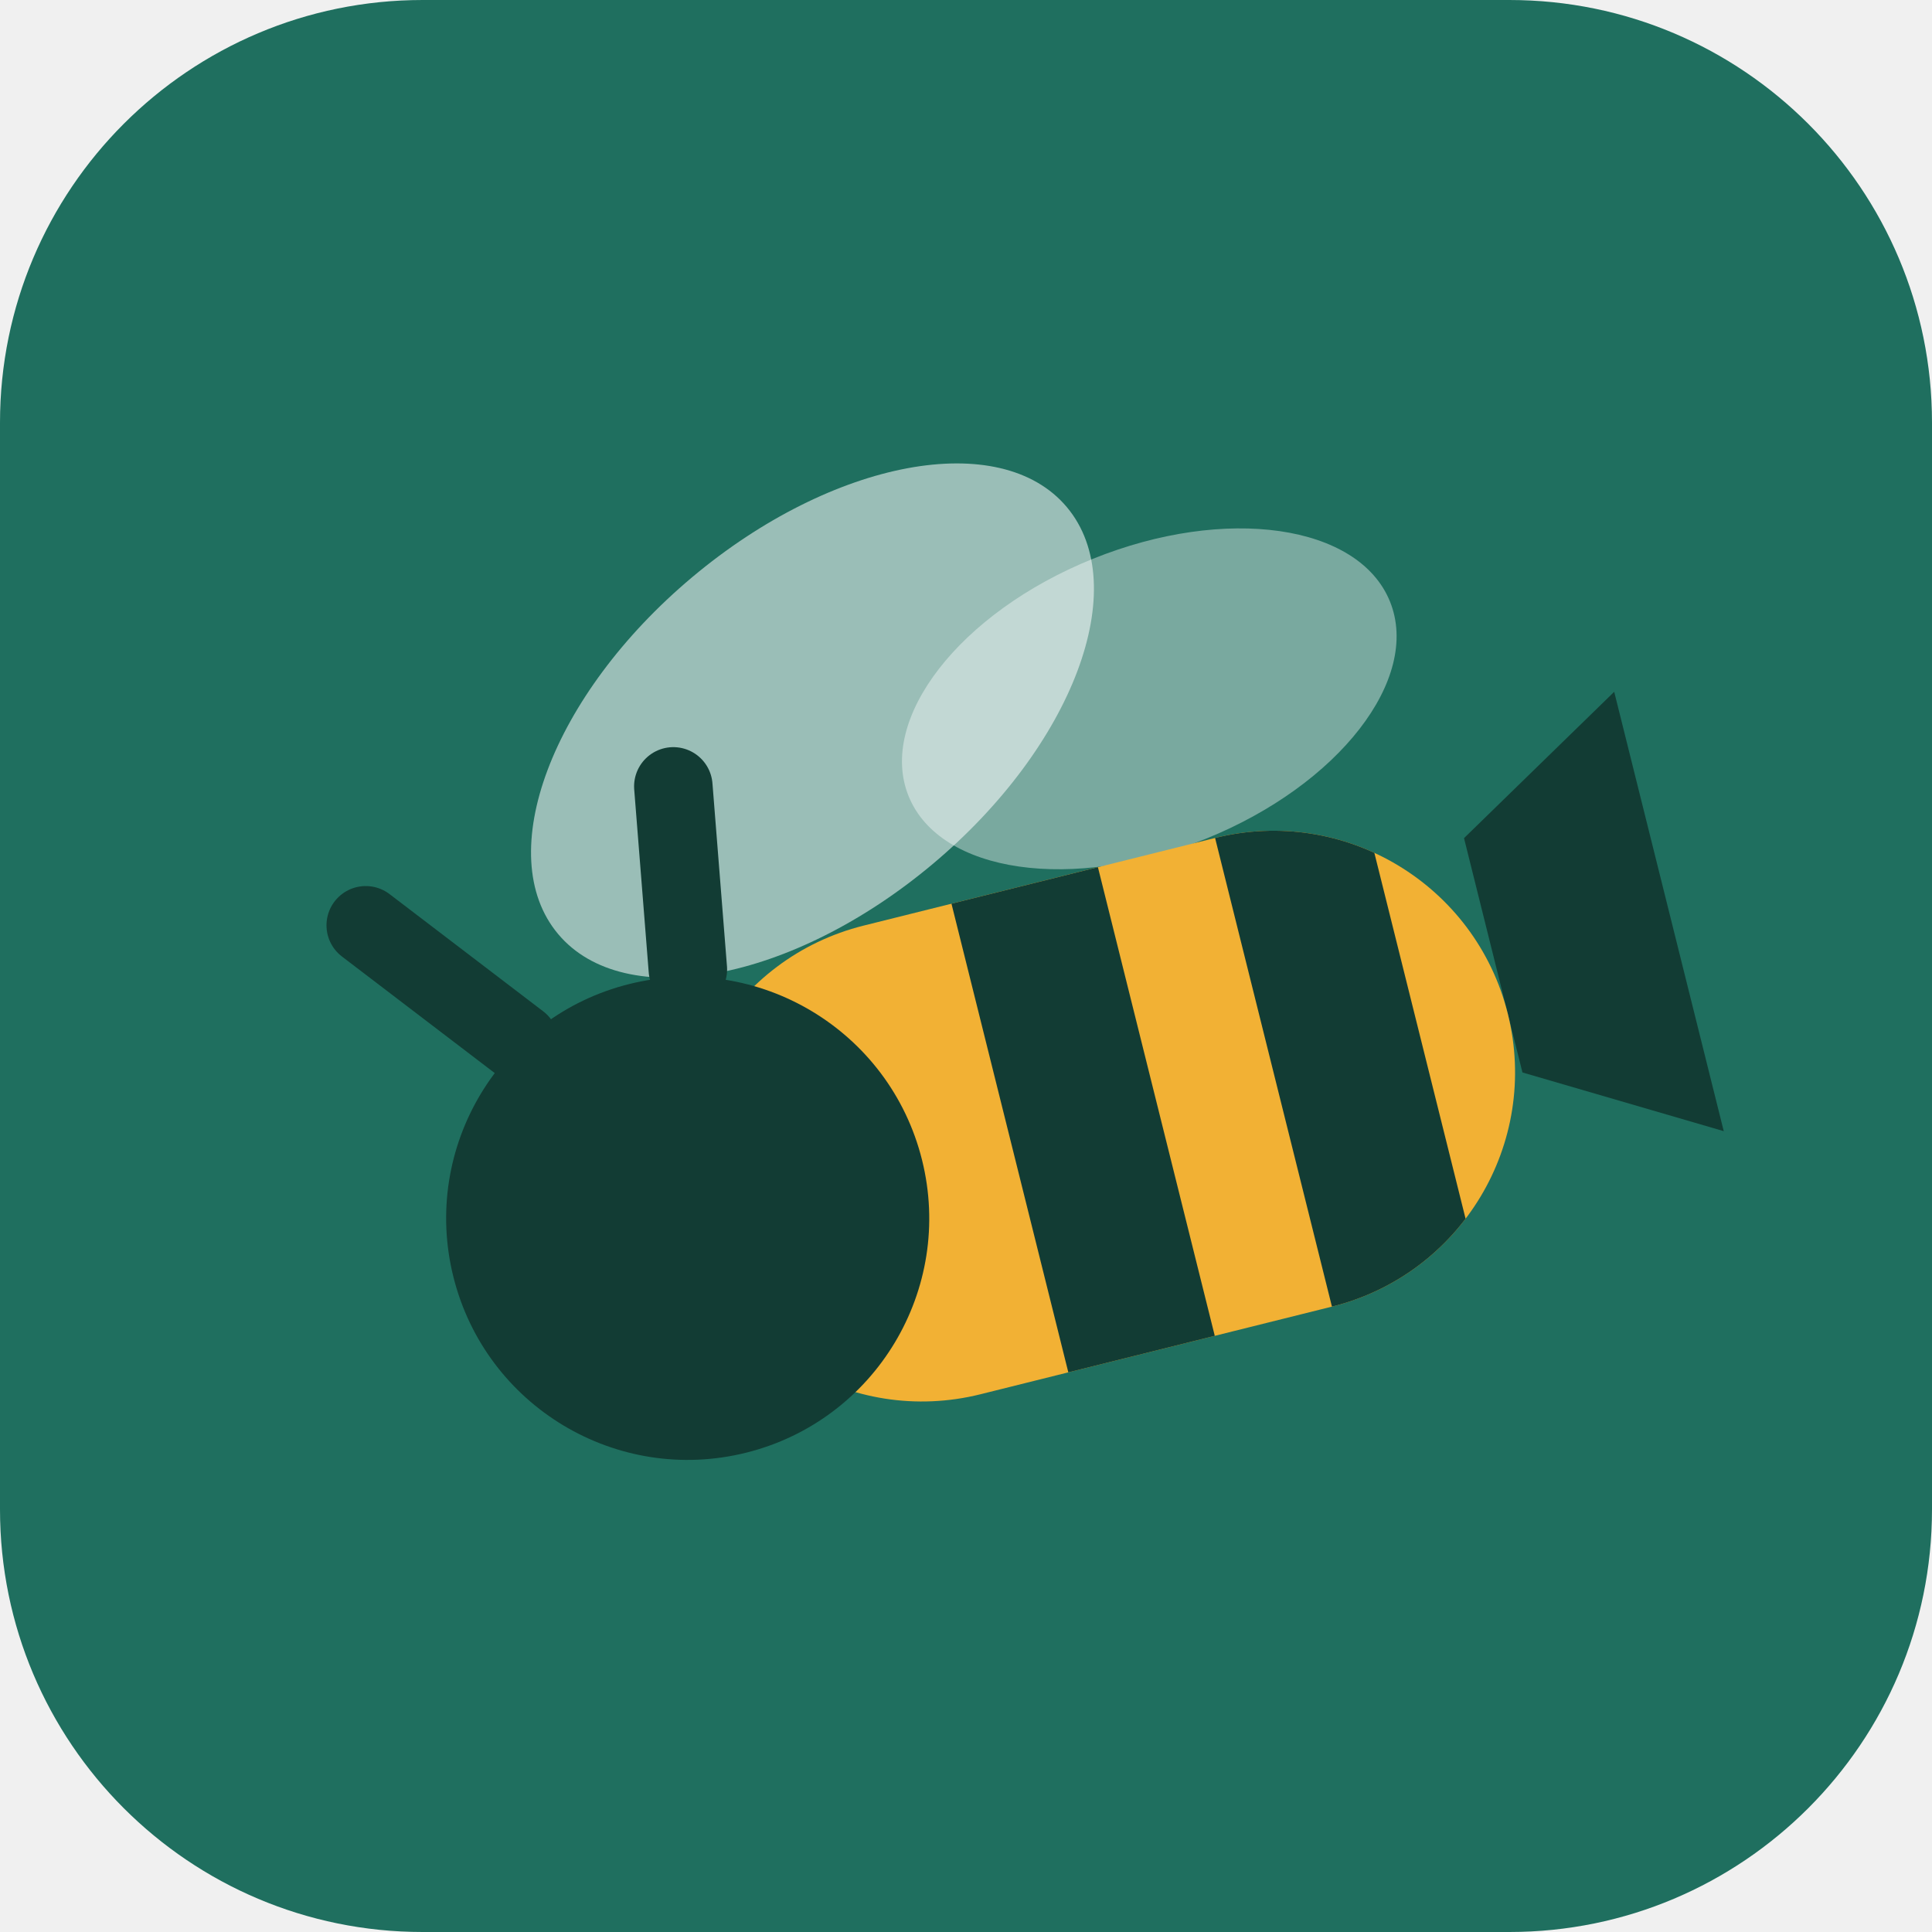
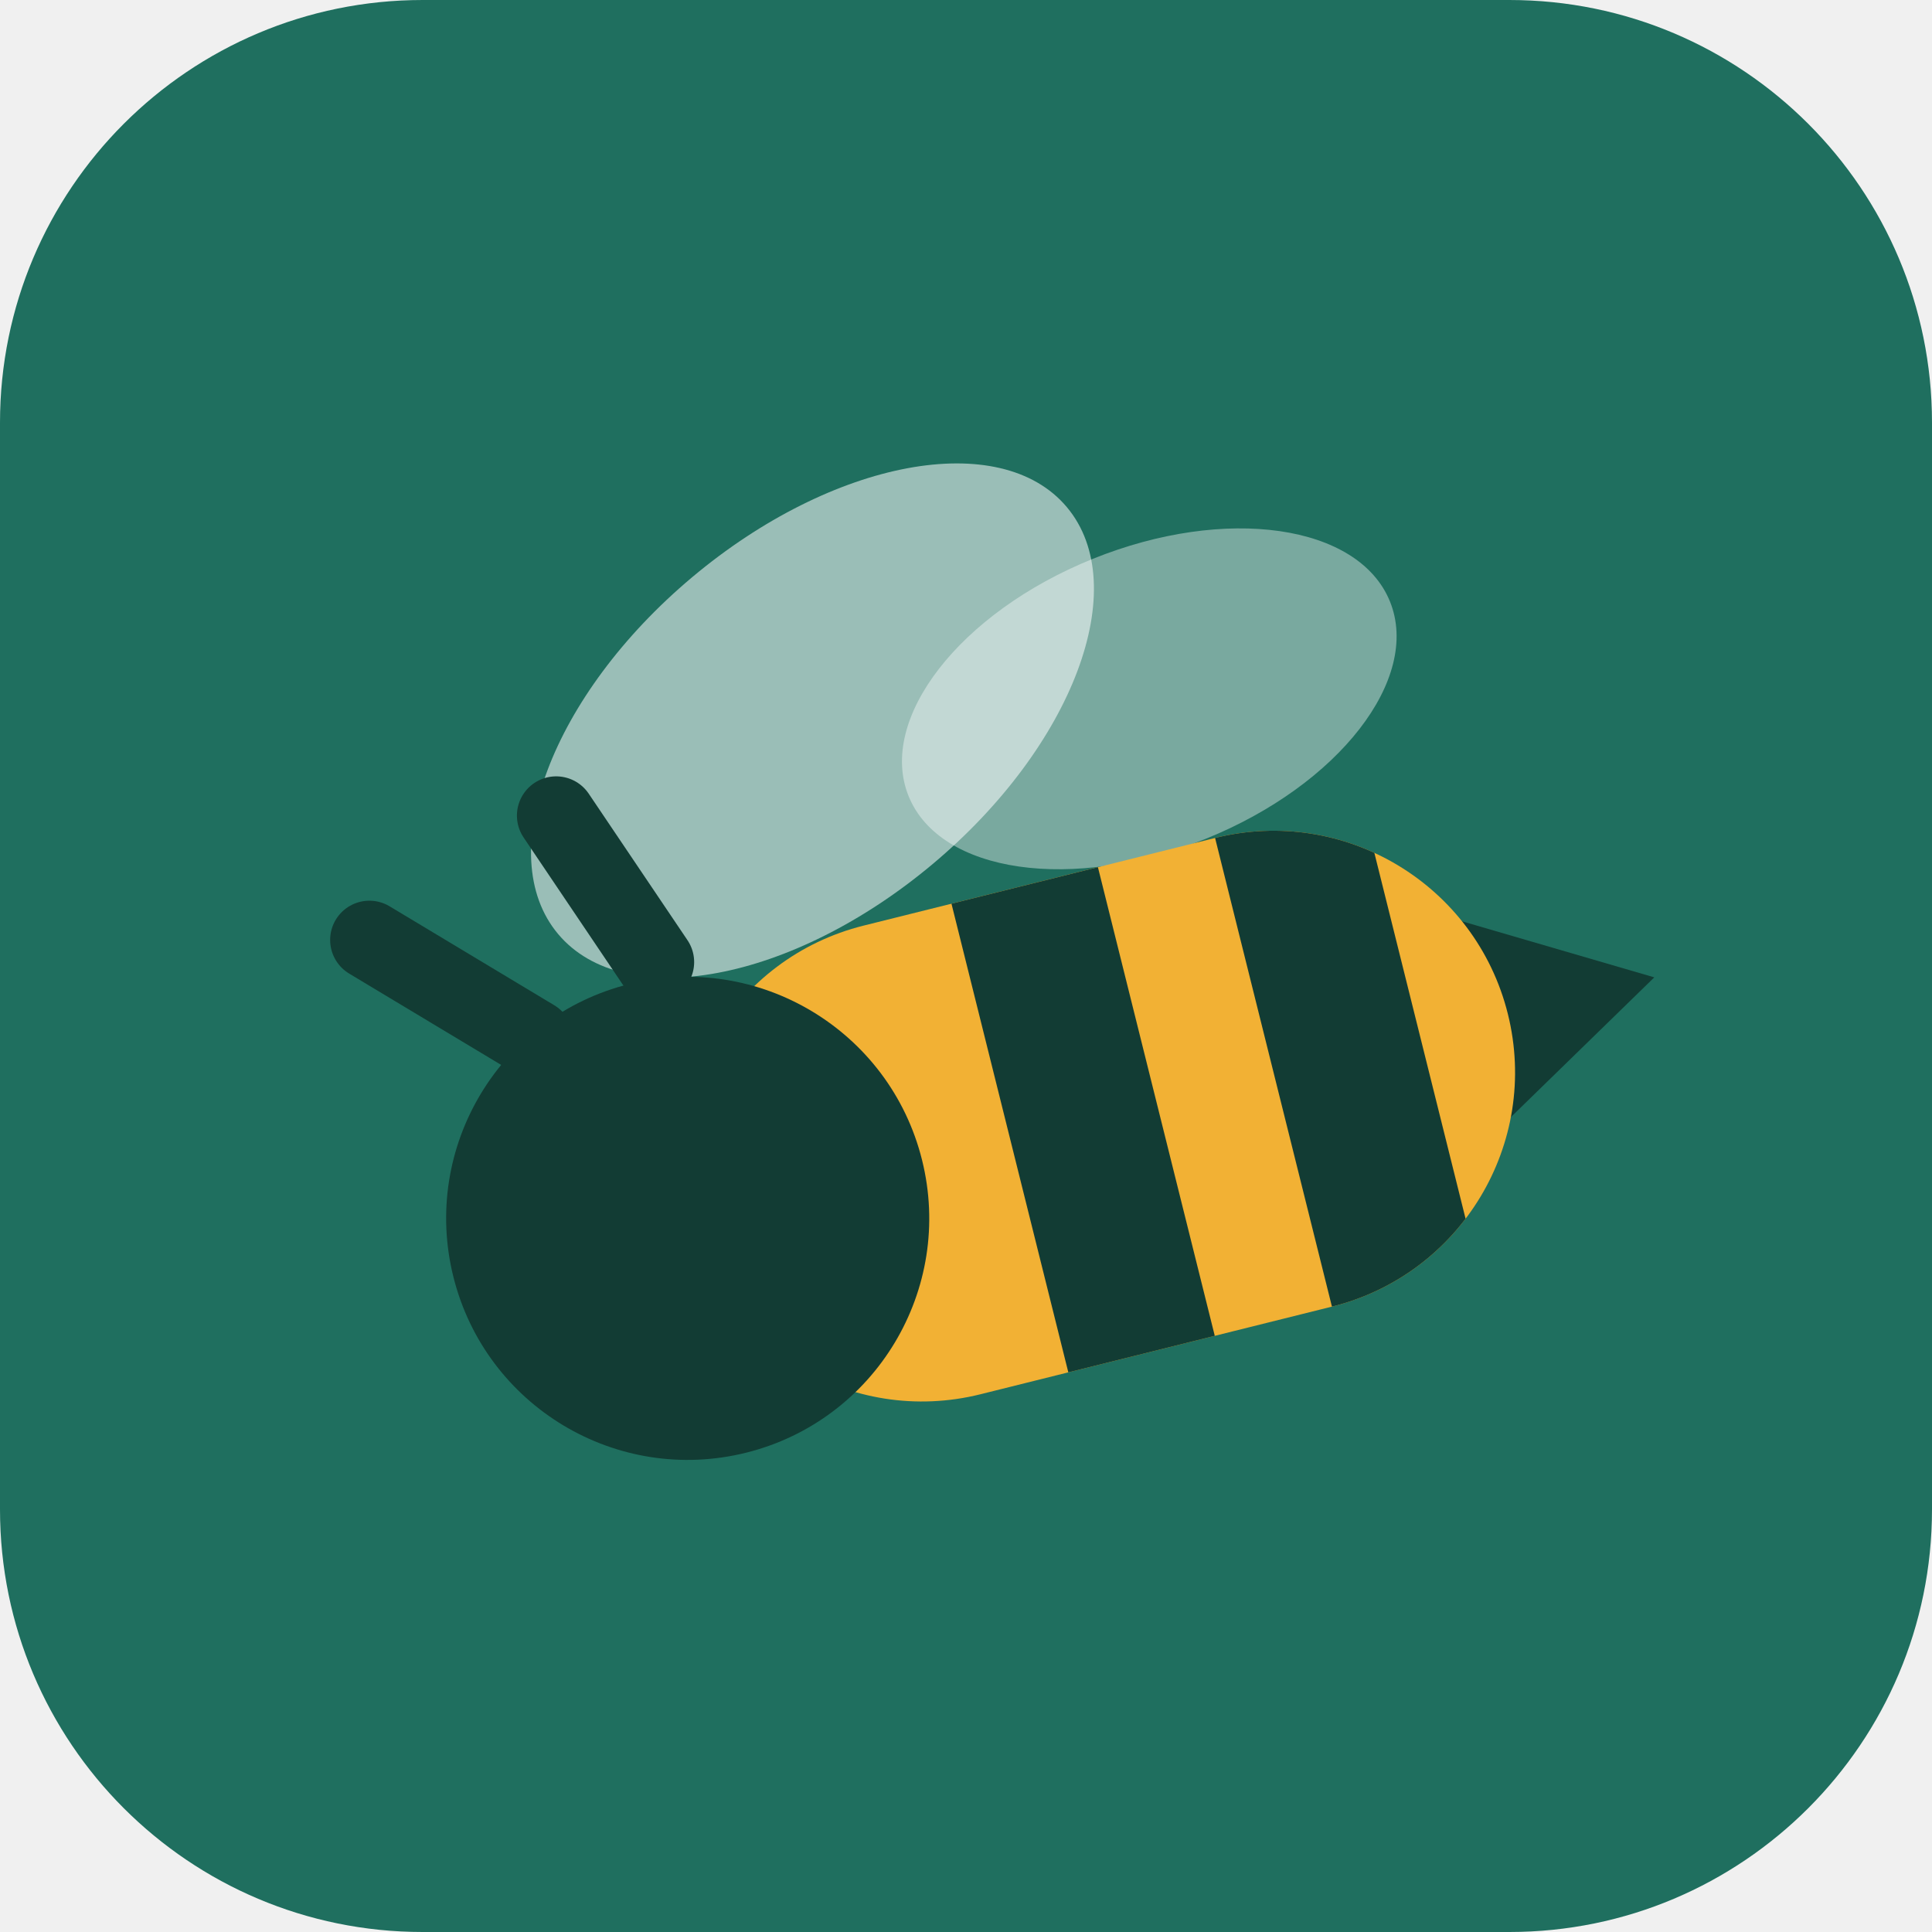
<svg xmlns="http://www.w3.org/2000/svg" viewBox="0 0 64 64" role="img" aria-label="logby">
  <rect width="64" height="64" rx="14" fill="#1f6f5f" />
  <g transform="rotate(-14 32 36)">
    <ellipse cx="30" cy="23" rx="11" ry="6.2" transform="rotate(-26 30 23)" fill="#ffffff" opacity=".55" />
    <ellipse cx="41" cy="25" rx="8.6" ry="5" transform="rotate(-8 41 25)" fill="#ffffff" opacity=".4" />
-     <path d="M50 32l6-3.5v15L50 40z" fill="#123c34" />
+     <path d="M49 34.5l6 3.5-6 3.5z" fill="#123c34" />
    <rect x="22" y="30" width="28" height="16" rx="8" fill="#f2b134" />
    <clipPath id="body">
      <rect x="22" y="30" width="28" height="16" rx="8" />
    </clipPath>
    <g clip-path="url(#body)">
      <rect x="33" y="29" width="5" height="18" fill="#123c34" />
      <rect x="42" y="29" width="5" height="18" fill="#123c34" />
    </g>
    <circle cx="22" cy="38" r="8" fill="#123c34" />
-     <path d="M18 31l-4-5M24 30l1-6" stroke="#123c34" stroke-width="2.6" stroke-linecap="round" fill="none" />
+     <path d="M18.5 31l-4.5-4.5M23 29.5l-2-5.5" stroke="#123c34" stroke-width="2.6" stroke-linecap="round" fill="none" />
  </g>
</svg>
